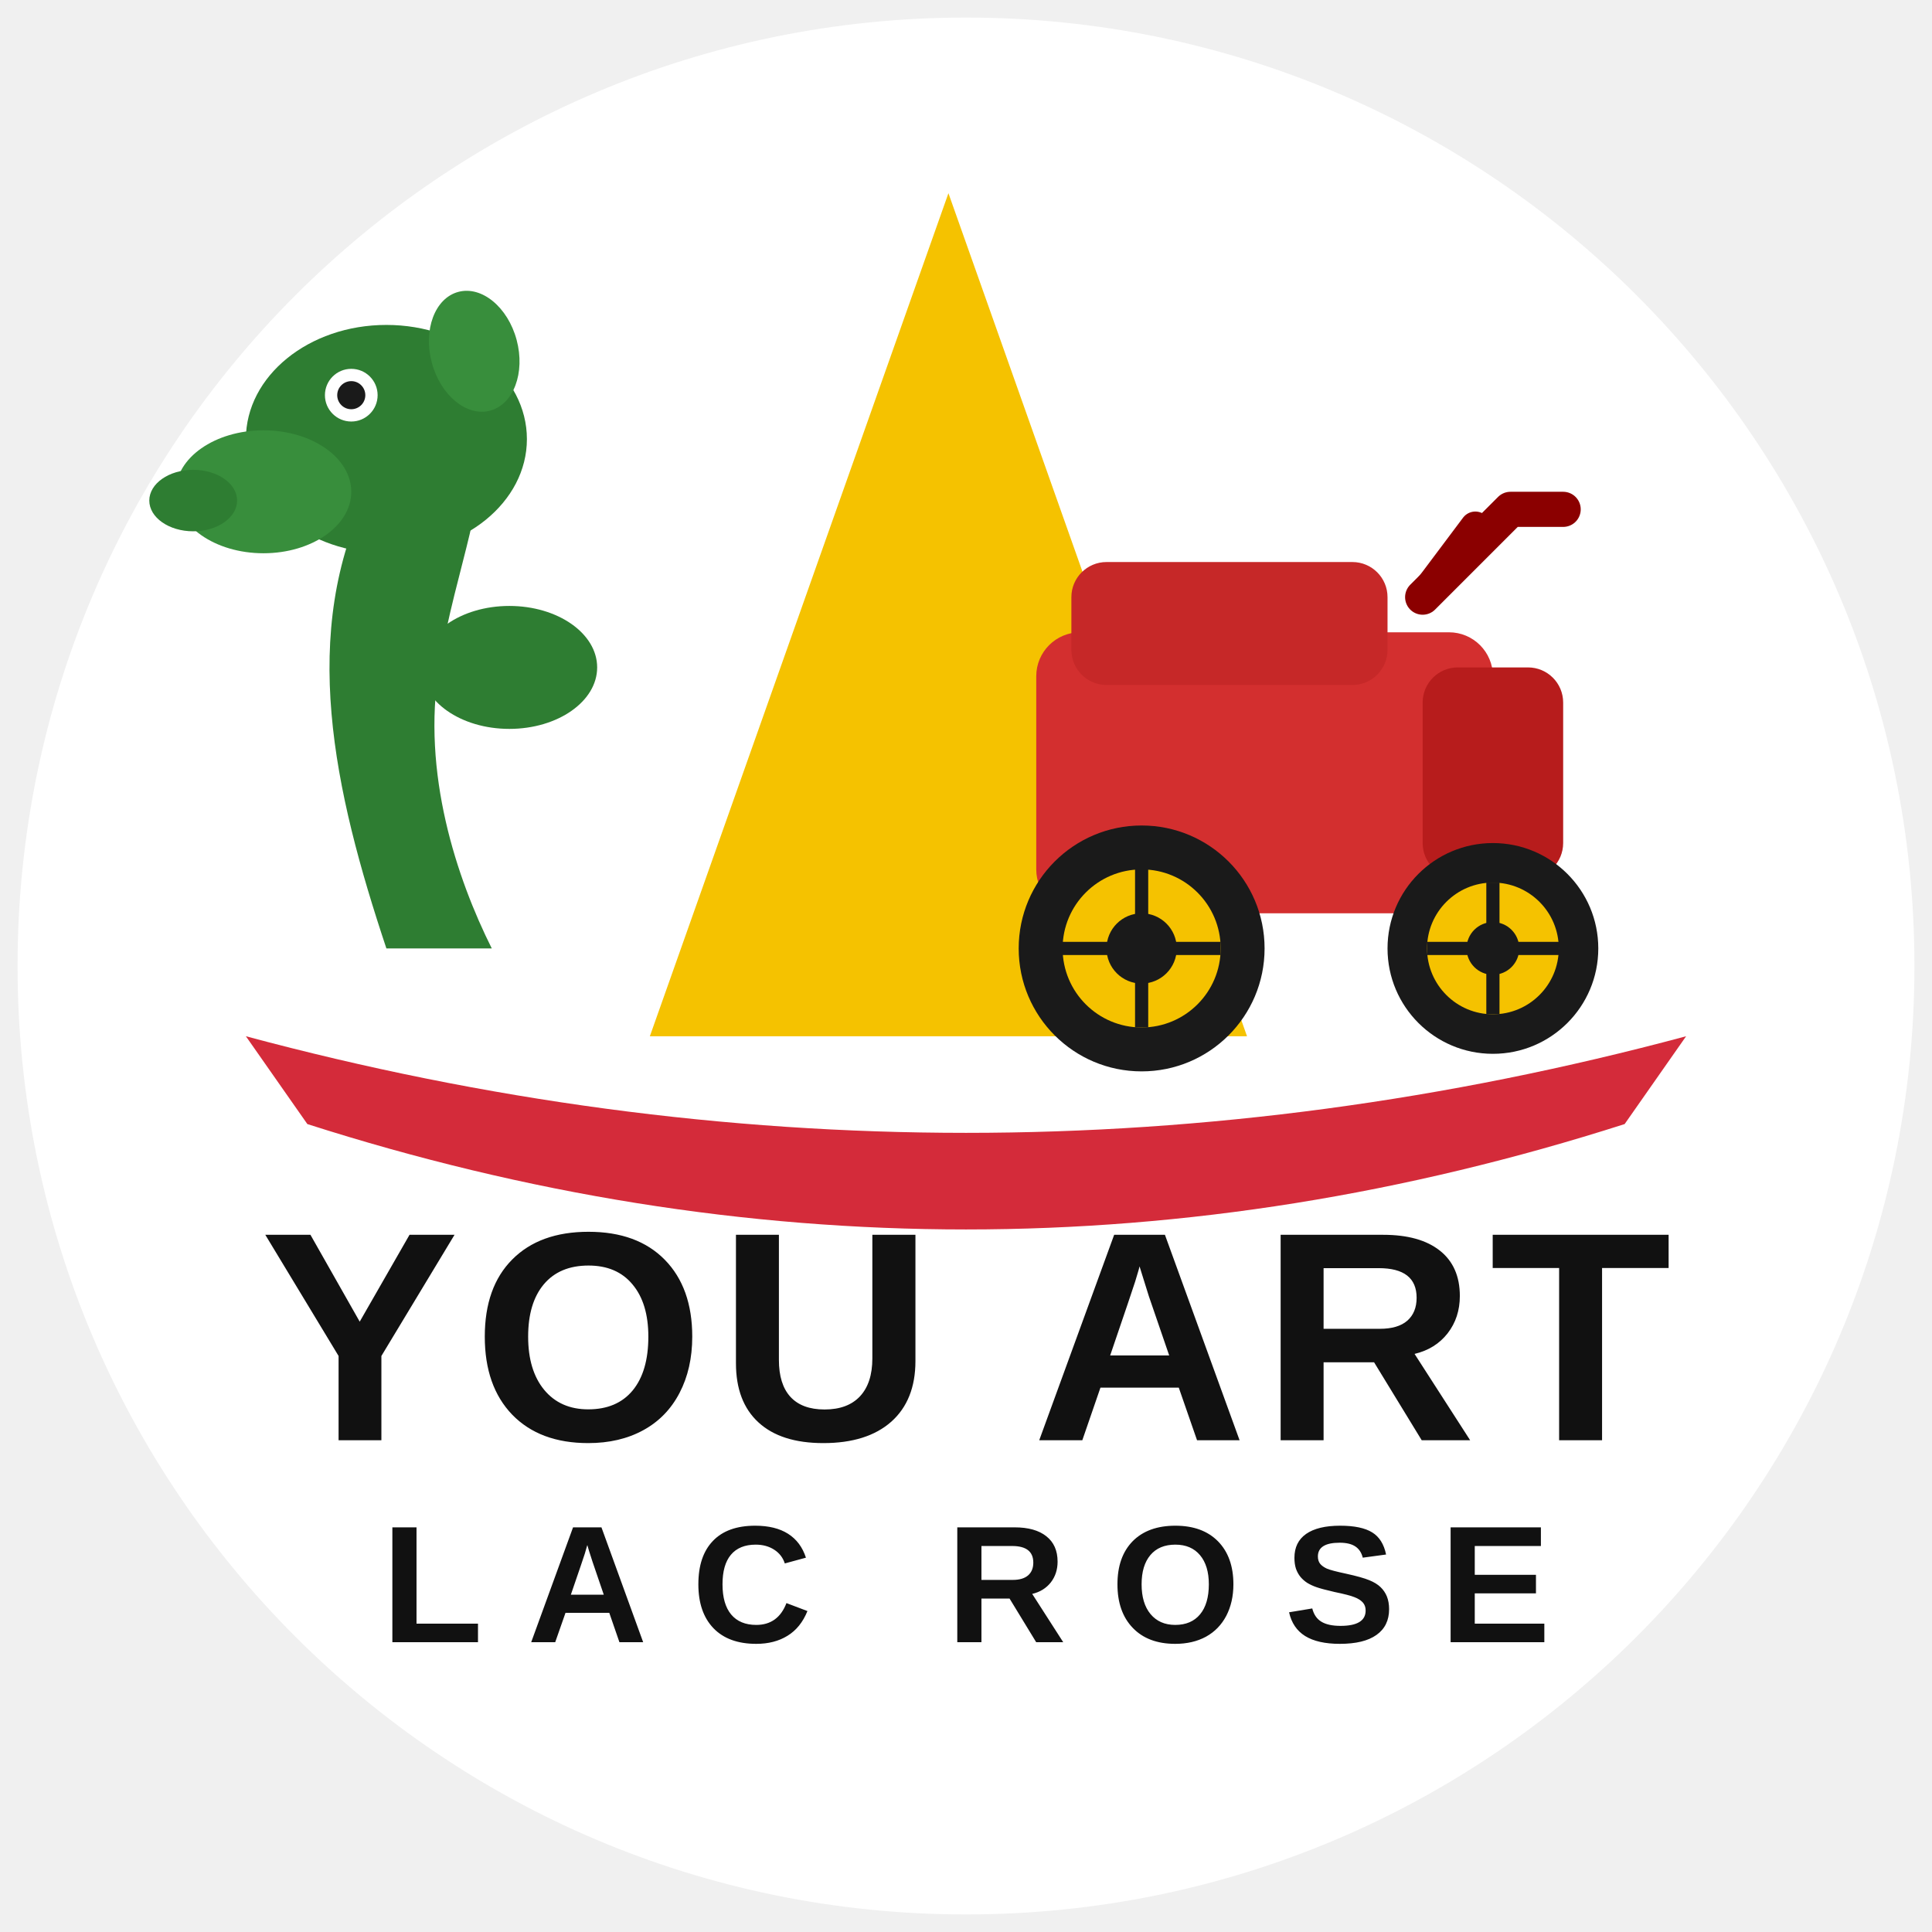
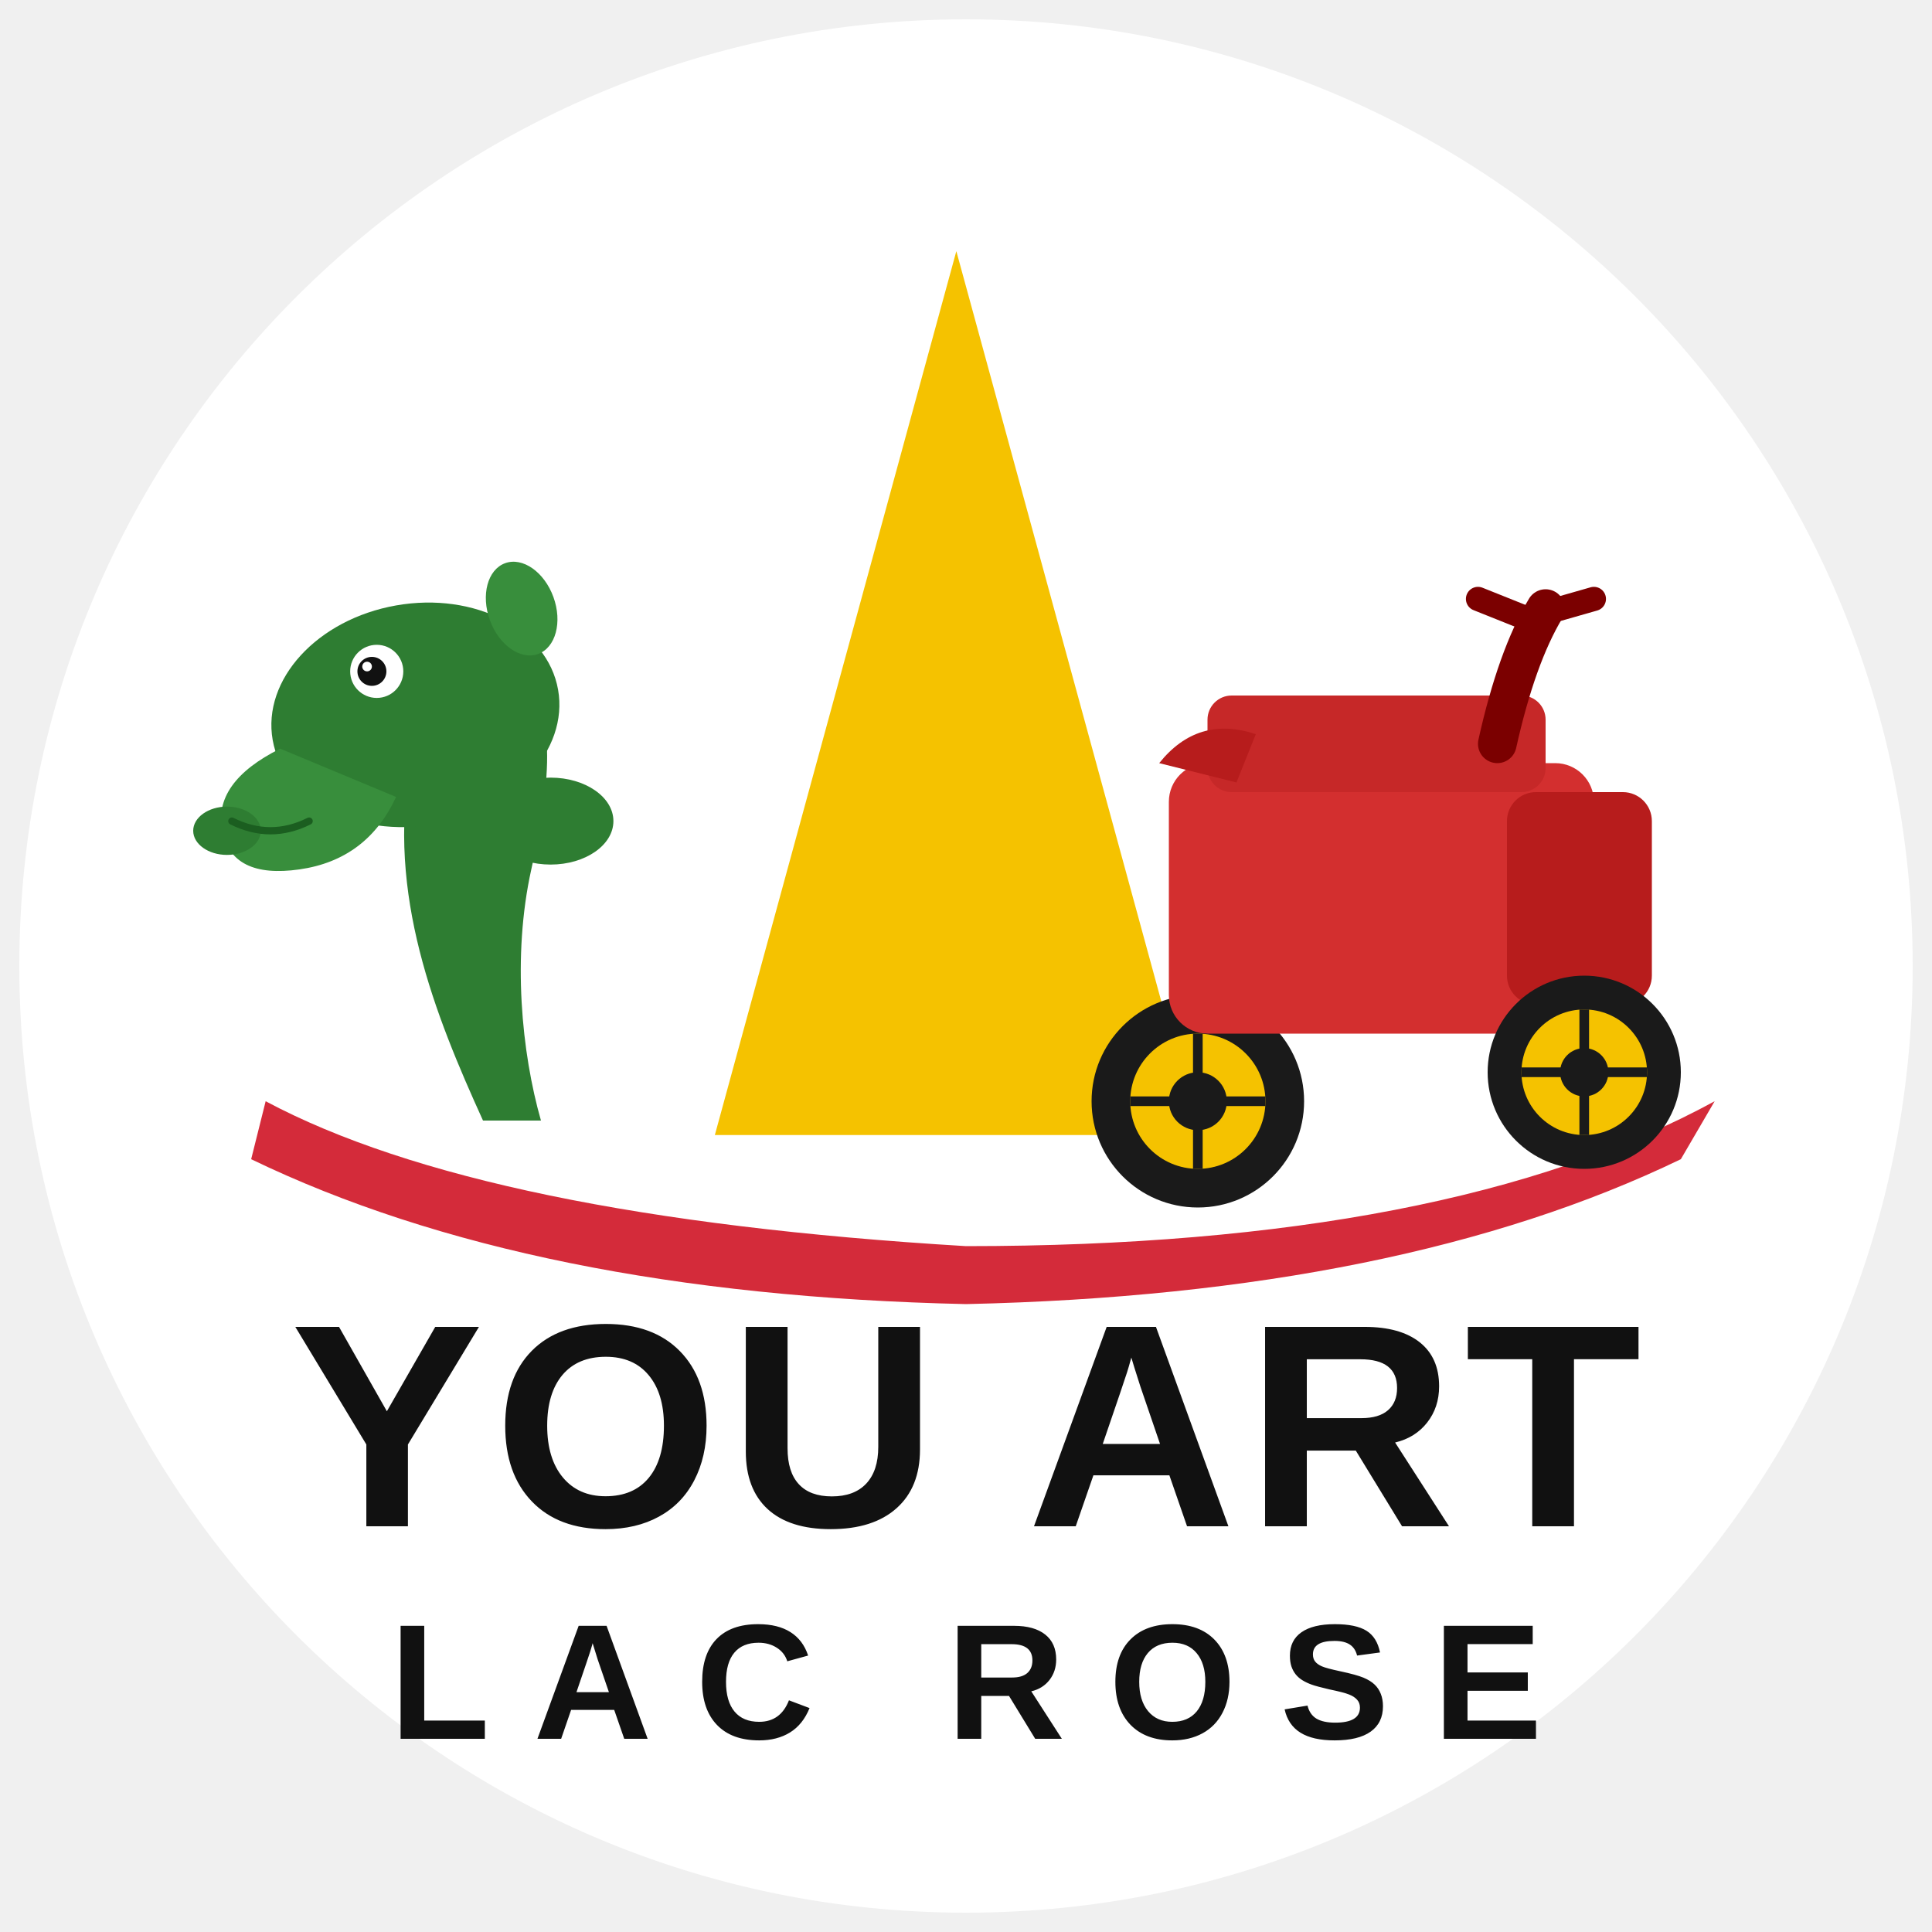
- <svg xmlns="http://www.w3.org/2000/svg" viewBox="0 0 220 220" role="img" aria-label="You Art Lac Rose">
-   <circle cx="110" cy="110" r="108" fill="white" />
-   <path d="M 28 118 Q 110 140 192 118 L 185 128 Q 110 152 35 128 Z" fill="#D42B3A" />
-   <polygon points="108,22 74,118 142,118" fill="#F5C200" />
-   <path d="M 44 108 C 38 90 34 72 42 56 C 46 48 52 44 54 50 C 56 56 52 64 50 76 C 48 88 52 100 56 108 Z" fill="#2E7D32" />
-   <ellipse cx="44" cy="50" rx="16" ry="13" fill="#2E7D32" />
-   <ellipse cx="30" cy="56" rx="10" ry="7" fill="#388E3C" />
-   <ellipse cx="22" cy="57" rx="5" ry="3.5" fill="#2E7D32" />
-   <circle cx="40" cy="45" r="3" fill="white" />
-   <circle cx="40" cy="45" r="1.6" fill="#1A1A1A" />
-   <ellipse cx="54" cy="40" rx="5" ry="7" fill="#388E3C" transform="rotate(-15 54 40)" />
-   <ellipse cx="58" cy="76" rx="10" ry="7" fill="#2E7D32" />
-   <rect x="118" y="72" width="52" height="32" rx="5" fill="#D32F2F" />
-   <rect x="162" y="76" width="16" height="24" rx="4" fill="#B71C1C" />
-   <rect x="122" y="64" width="36" height="14" rx="4" fill="#C62828" />
-   <path d="M 162 68 L 172 58 M 172 58 L 178 58" stroke="#8B0000" stroke-width="4" stroke-linecap="round" fill="none" />
-   <path d="M 162 68 L 168 60" stroke="#8B0000" stroke-width="3.5" stroke-linecap="round" fill="none" />
-   <circle cx="130" cy="108" r="14" fill="#1A1A1A" />
-   <circle cx="130" cy="108" r="9" fill="#F5C200" />
-   <circle cx="130" cy="108" r="4" fill="#1A1A1A" />
-   <circle cx="170" cy="108" r="12" fill="#1A1A1A" />
-   <circle cx="170" cy="108" r="7.5" fill="#F5C200" />
-   <circle cx="170" cy="108" r="3" fill="#1A1A1A" />
-   <line x1="130" y1="99" x2="130" y2="117" stroke="#1A1A1A" stroke-width="1.5" />
-   <line x1="121" y1="108" x2="139" y2="108" stroke="#1A1A1A" stroke-width="1.5" />
-   <line x1="170" y1="100.5" x2="170" y2="115.5" stroke="#1A1A1A" stroke-width="1.5" />
-   <line x1="162.5" y1="108" x2="177.5" y2="108" stroke="#1A1A1A" stroke-width="1.5" />
-   <text x="110" y="164" text-anchor="middle" font-family="'Arial Black', 'Arial Bold', Arial, sans-serif" font-size="34" font-weight="900" fill="#111111" letter-spacing="1.5">YOU ART</text>
-   <text x="110" y="187" text-anchor="middle" font-family="'Arial Black', 'Arial Bold', Arial, sans-serif" font-size="19" font-weight="900" fill="#111111" letter-spacing="5">LAC ROSE</text>
+ <svg xmlns="http://www.w3.org/2000/svg" viewBox="0 0 400 400" role="img" aria-label="You Art Lac Rose">
+   <circle cx="200" cy="200" r="196" fill="white" />
+   <path d="M 55 228 Q 100 252 200 258 Q 300 258 355 228 L 348 240 Q 290 268 200 270 Q 110 268 52 240 Z" fill="#D42B3A" />
+   <polygon points="198,52 148,235 248,235" fill="#F5C200" />
+   <path d="M 100 232 C 90 210 80 185 85 158 C 88 143 96 135 106 140 C 116 145 114 162 110 180 C 106 198 108 218 112 232 Z" fill="#2E7D32" />
+   <ellipse cx="86" cy="148" rx="30" ry="23" fill="#2E7D32" transform="rotate(-10 86 148)" />
+   <path d="M 58 155 Q 44 162 46 172 Q 48 182 62 180 Q 76 178 82 165 Z" fill="#388E3C" />
+   <ellipse cx="47" cy="172" rx="7" ry="5" fill="#2E7D32" />
+   <path d="M 48 170 Q 56 174 64 170" stroke="#1B5E20" stroke-width="1.5" fill="none" stroke-linecap="round" />
+   <circle cx="78" cy="139" r="5.5" fill="white" />
+   <circle cx="77" cy="139" r="3" fill="#111111" />
+   <circle cx="76" cy="138" r="1" fill="white" />
+   <ellipse cx="108" cy="126" rx="7" ry="10" fill="#388E3C" transform="rotate(-20 108 126)" />
+   <ellipse cx="114" cy="170" rx="13" ry="9" fill="#2E7D32" />
+   <circle cx="248" cy="228" r="22" fill="#1A1A1A" />
+   <circle cx="248" cy="228" r="14" fill="#F5C200" />
+   <circle cx="248" cy="228" r="6" fill="#1A1A1A" />
+   <line x1="248" y1="214" x2="248" y2="242" stroke="#1A1A1A" stroke-width="2" />
+   <line x1="234" y1="228" x2="262" y2="228" stroke="#1A1A1A" stroke-width="2" />
+   <rect x="242" y="158" width="88" height="56" rx="8" fill="#D32F2F" />
+   <rect x="312" y="164" width="30" height="44" rx="6" fill="#B71C1C" />
+   <rect x="250" y="144" width="70" height="20" rx="5" fill="#C62828" />
+   <path d="M 240 158 Q 248 148 260 152 L 256 162 Z" fill="#B71C1C" />
+   <path d="M 310 154 Q 314 136 320 126" stroke="#7B0000" stroke-width="8" stroke-linecap="round" fill="none" />
+   <path d="M 316 128 L 330 124 M 316 128 L 306 124" stroke="#7B0000" stroke-width="5" stroke-linecap="round" fill="none" />
+   <circle cx="328" cy="222" r="20" fill="#1A1A1A" />
+   <circle cx="328" cy="222" r="13" fill="#F5C200" />
+   <circle cx="328" cy="222" r="5" fill="#1A1A1A" />
+   <line x1="328" y1="209" x2="328" y2="235" stroke="#1A1A1A" stroke-width="2" />
+   <line x1="315" y1="222" x2="341" y2="222" stroke="#1A1A1A" stroke-width="2" />
+   <text x="200" y="316" text-anchor="middle" font-family="'Arial Black', 'Arial Bold', Arial, sans-serif" font-size="60" font-weight="900" fill="#111111" letter-spacing="2">YOU ART</text>
+   <text x="200" y="360" text-anchor="middle" font-family="'Arial Black', 'Arial Bold', Arial, sans-serif" font-size="34" font-weight="900" fill="#111111" letter-spacing="9">LAC ROSE</text>
</svg>
